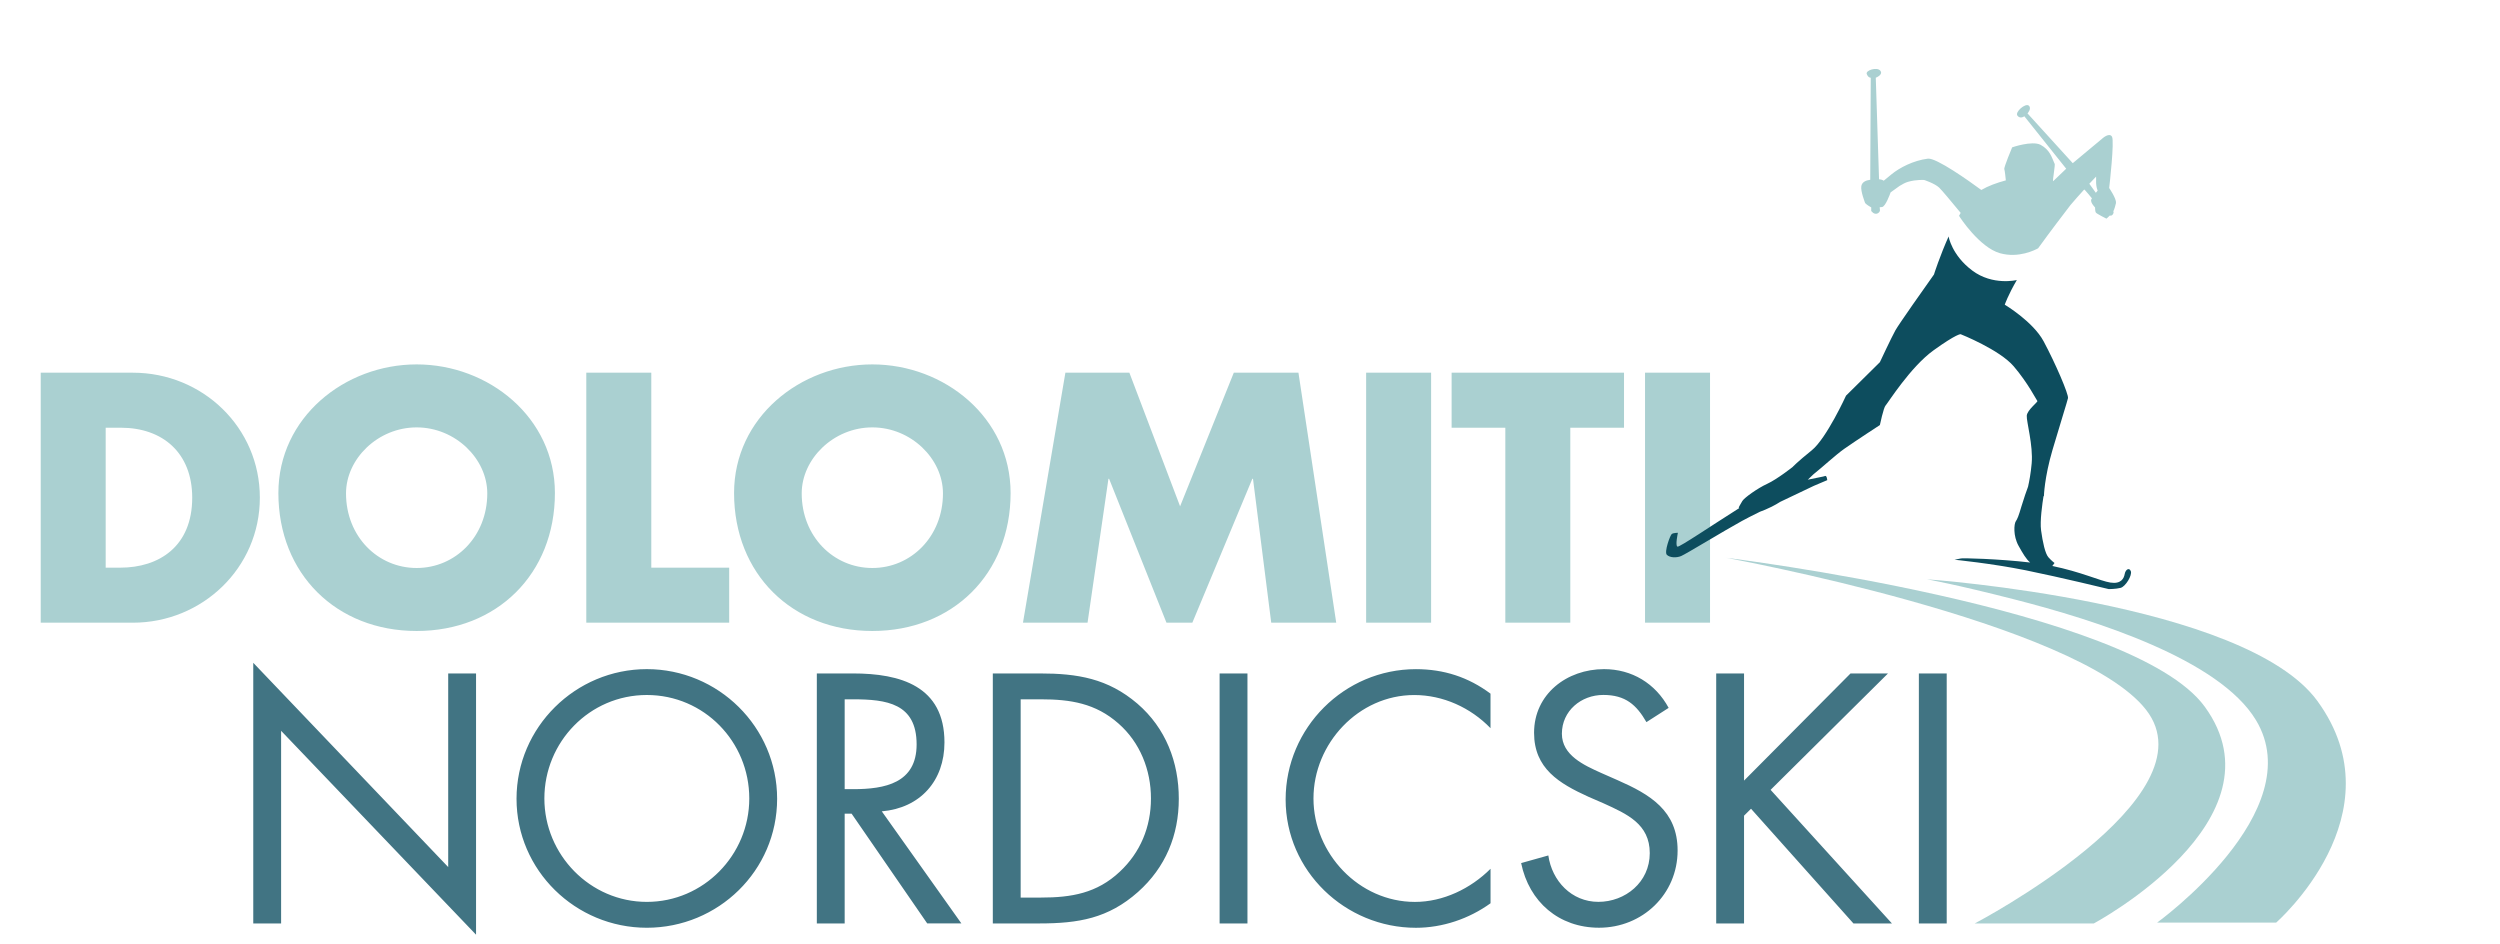
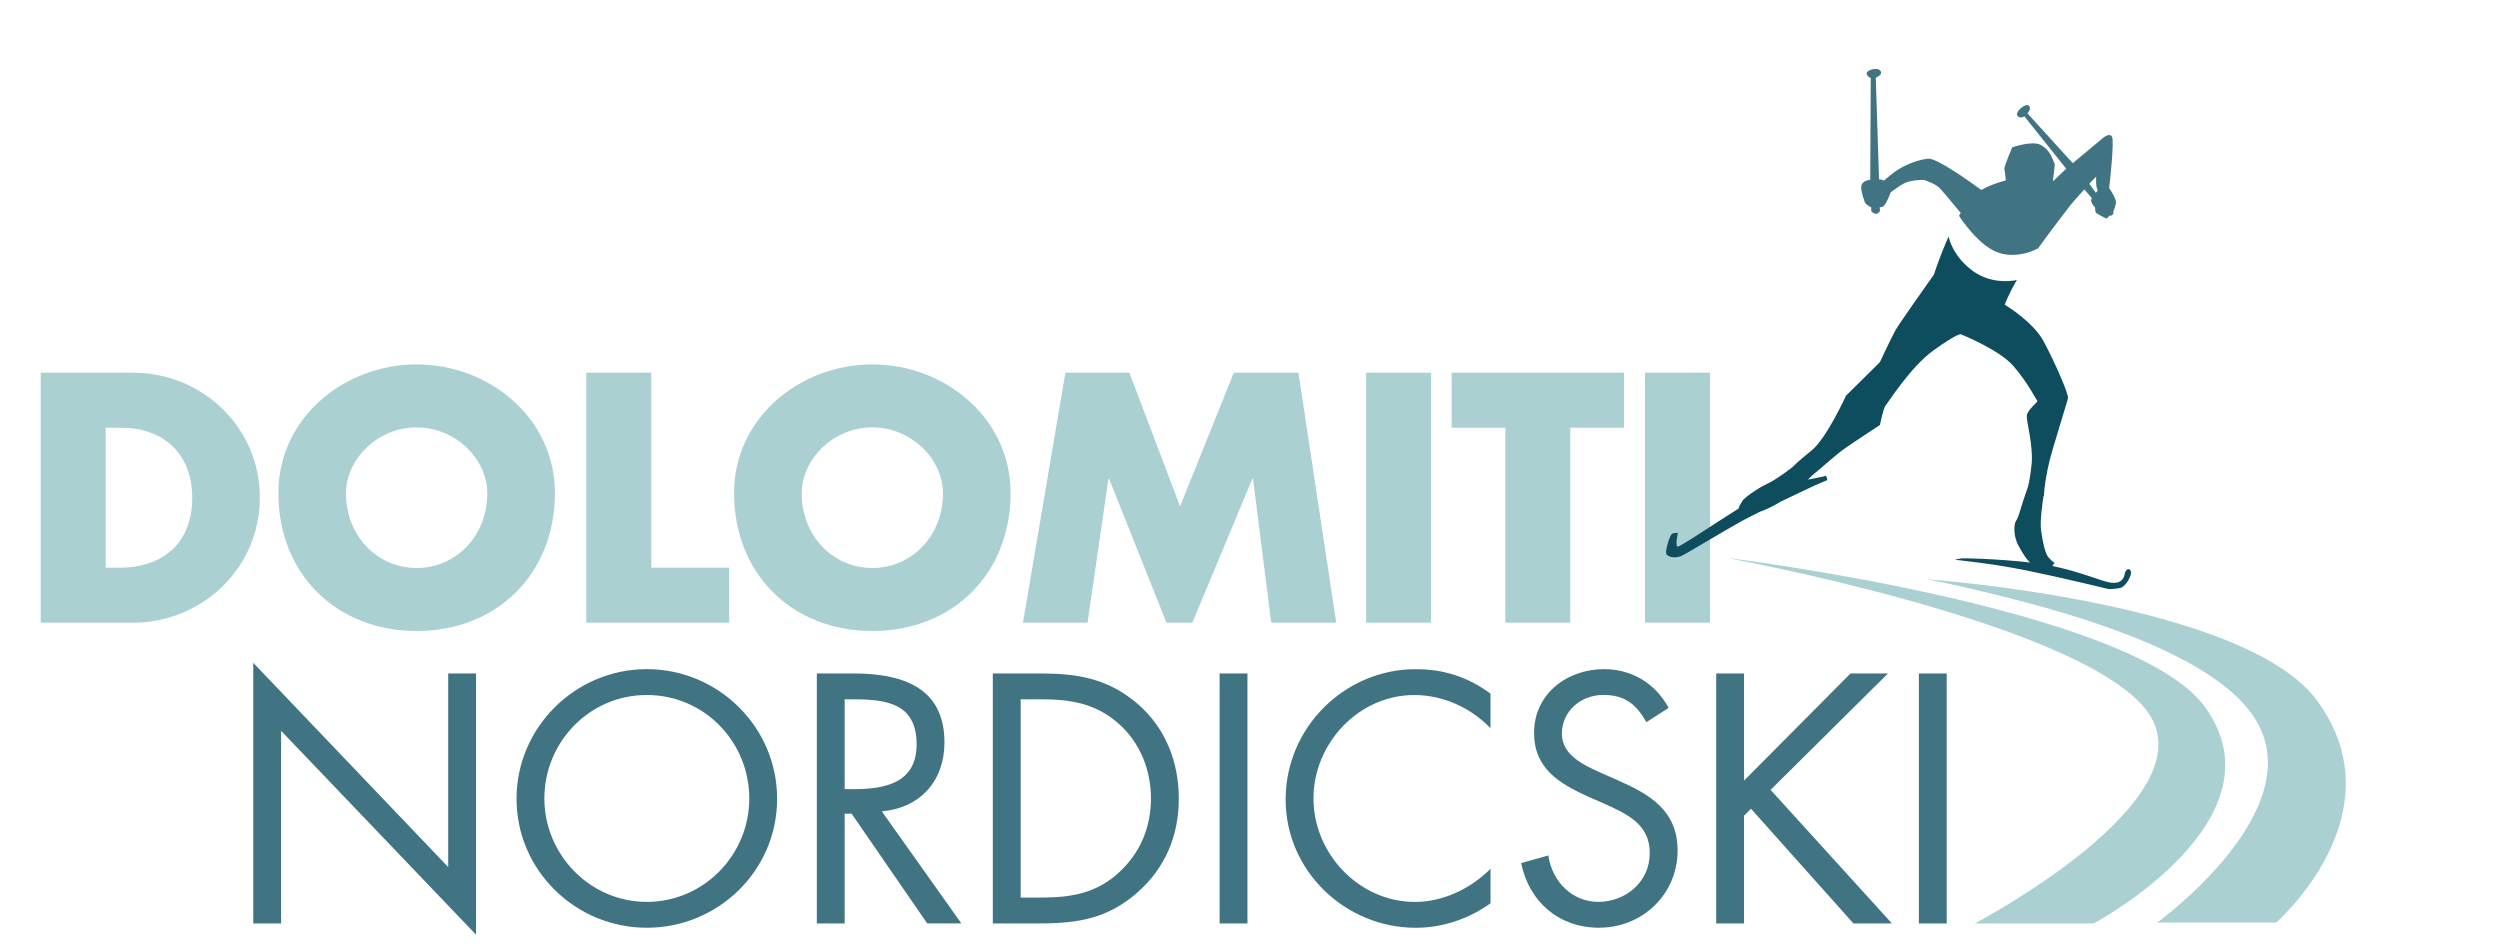
<svg xmlns="http://www.w3.org/2000/svg" viewBox="55 45 835 315" role="img" aria-label="Dolomiti NordicSki — logo per sfondo chiaro">
  <path fill="#AAD0D1" d="M626.15,169.48h-21.71v83.5h21.71v-83.5ZM579.48,187.86h17.94v-18.38h-57.58v18.38h17.94v65.11h21.7v-65.11ZM532.99,169.48h-21.7v83.5h21.7v-83.5ZM396.65,252.98h21.59l6.98-48.06h.22l19.16,48.06h8.64l20.04-48.06h.22l6.09,48.06h21.71l-12.62-83.5h-21.59l-17.94,44.63-16.94-44.63h-21.37l-14.17,83.5ZM346.36,187.75c12.96,0,23.59,10.52,23.59,22.04,0,14.4-10.63,24.92-23.59,24.92s-23.59-10.52-23.59-24.92c0-11.52,10.63-22.04,23.59-22.04M346.36,166.71c-24.03,0-46.18,17.72-46.18,42.97,0,27.02,19.38,46.07,46.18,46.07s46.18-19.05,46.18-46.07c0-25.25-22.15-42.97-46.18-42.97M272.52,169.48h-21.7v83.5h47.73v-18.38h-26.02v-65.11ZM194.16,187.75c12.96,0,23.59,10.52,23.59,22.04,0,14.4-10.63,24.92-23.59,24.92s-23.59-10.52-23.59-24.92c0-11.52,10.63-22.04,23.59-22.04M194.16,166.71c-24.03,0-46.18,17.72-46.18,42.97,0,27.02,19.38,46.07,46.18,46.07s46.18-19.05,46.18-46.07c0-25.25-22.15-42.97-46.18-42.97M90.3,187.86h5.09c13.95,0,23.81,8.42,23.81,23.37,0,16.28-11.07,23.37-24.03,23.37h-4.87v-46.73ZM68.6,252.98h30.78c23.14,0,42.41-18.27,42.41-41.75s-19.16-41.75-42.41-41.75h-30.78v83.5Z" />
  <path fill="#417483" d="M705.2,269.93h-9.3v83.5h9.3v-83.5ZM637.51,305.7v-35.77h-9.3v83.5h9.3v-35.99l2.33-2.32,34.22,38.32h12.85l-40.53-44.63,39.2-38.87h-12.51l-35.55,35.77ZM612.34,281.45c-4.43-8.19-12.29-12.96-21.59-12.96-12.4,0-23.37,8.31-23.37,21.26,0,11.96,8.42,16.94,18.16,21.37l5.09,2.21c7.75,3.54,15.39,6.87,15.39,16.61s-8.2,16.28-17.16,16.28-15.5-6.98-16.72-15.5l-9.08,2.55c2.66,12.96,12.62,21.59,26.02,21.59,14.51,0,26.24-11.19,26.24-25.8,0-13.29-9.19-18.71-20.04-23.48l-5.54-2.44c-5.65-2.55-13.07-5.87-13.07-13.07,0-7.64,6.42-12.96,13.84-12.96s11.07,3.32,14.4,9.08l7.42-4.76ZM552.84,276.69c-7.42-5.54-15.61-8.19-24.92-8.19-23.92,0-43.52,19.6-43.52,43.52s19.93,42.86,43.52,42.86c8.86,0,17.72-2.99,24.92-8.19v-11.52c-6.64,6.64-15.84,11.07-25.25,11.07-18.71,0-33.89-16.17-33.89-34.55s15.06-34.55,33.66-34.55c9.63,0,18.83,4.21,25.47,11.07v-11.52ZM471.65,269.93h-9.3v83.5h9.3v-83.5ZM395.9,344.79v-66.22h6.76c9.86,0,18.27,1.33,25.91,8.08,7.2,6.31,10.85,15.5,10.85,25.03s-3.54,18.05-10.41,24.47c-7.64,7.2-16.17,8.64-26.36,8.64h-6.76ZM386.6,353.43h15.5c13.07,0,23.03-1.66,33-10.52,9.19-8.19,13.62-18.94,13.62-31.12s-4.32-23.59-13.84-31.78c-9.86-8.42-20.04-10.08-32.56-10.08h-15.72v83.5ZM337.12,316.77h2.32l25.25,36.65h11.41l-26.58-37.43c12.85-1.11,20.93-10.19,20.93-23.03,0-18.83-14.73-23.03-30.56-23.03h-12.07v83.5h9.3v-36.65ZM337.12,278.57h2.77c11.19,0,21.26,1.33,21.26,15.06,0,12.96-10.63,14.95-21.15,14.95h-2.88v-30.01ZM271.04,277.13c19.16,0,34.22,15.62,34.22,34.55s-15.28,34.55-34.22,34.55-34.22-15.73-34.22-34.55,15.06-34.55,34.22-34.55M271.04,268.49c-23.81,0-43.52,19.38-43.52,43.3s19.71,43.08,43.52,43.08,43.52-19.05,43.52-43.08-19.71-43.3-43.52-43.3M139.59,353.43h9.3v-64.34l65.11,68.1v-87.26h-9.3v64.67l-65.11-68.22v87.04Z" />
  <path fill="#AAD0D1" d="M698.66,238.5s9.42,1.65,29.07,6.68c27.25,6.97,68.5,20.01,80.77,40.36,18.39,30.51-33.04,67.62-33.04,67.62h39.77s41.38-36.18,13.77-74.04c-24.17-33.14-130.34-40.63-130.34-40.63" />
  <path fill="#AAD0D1" d="M631.35,231.28s117.48,21.38,140.43,50.78c22.95,29.4-57.21,71.37-57.21,71.37h39.77s64.63-34.58,37.02-72.43c-24.17-33.14-160.01-49.71-160.01-49.71" />
-   <path fill="#AAD0D1" d="M755.61,108.68s-.15.14-.6.71l-2.18-3.02c1.76-1.9,2.27-2.39,2.27-2.39v2.22c.08,1.26.35,2.08.51,2.48h0ZM761.72,112.73c.21-1.34-2.25-4.93-2.25-4.93v-.05c.14-1.1,1.76-15.54.95-17.06-.82-1.53-3.06.42-3.06.42l-10.06,8.39-15.11-16.62s1.51-1.65.42-2.6c-1.09-.95-4.73,2.13-3.78,3.36.95,1.23,2.29.19,2.29.19l13.99,17.52-4.35,4.16c-.31-.02.83-5.84.46-5.85-.93-2.05-1.47-4.56-4.7-6.31-2.87-1.43-9.46.86-9.46.86,0,0-2.84,6.74-2.62,7.3.17.43.41,2.74.51,3.73-3.03.82-5.91,1.86-8.19,3.21-4.1-3.01-15.05-10.81-17.85-10.46-4.89.62-9.46,3.04-12.12,5.21l-2.64,2.17s-.39-.41-1.55-.5l-1.09-33.91s2.6-.99,1.51-2.35c-1.09-1.36-4.98-.11-4.53,1.09.5,1.34,1.34,1.26,1.34,1.26l-.17,34.08c-1.48.2-2.74.77-2.98,2.12-.3,1.71,1.29,5.68,1.29,5.68.54.63,2.02,1.43,2.02,1.43v1.18s1,1.49,2.27.76c.65-.43.65-.92.65-.92l-.09-1.07c.24-.02.48-.05.78-.07,1.15-.11,2.7-4.42,2.86-4.89.12-.1,3-2.16,3-2.16.95-.59,1.93-1.11,2.81-1.37,2.86-.82,5.42-.61,5.42-.61,0,0,3.45,1.11,4.99,2.54.84.79,4.28,4.91,7.19,8.45-.19.31-.37.64-.55.96.23.49,6.88,10.59,13.66,12.5,6.29,1.77,11.84-1.13,12.75-1.64,4.15-5.74,8.62-11.59,10.8-14.43,1.41-1.65,2.97-3.44,4.59-5.2.11-.12,2.59,2.95,2.59,2.95-.34.51-.39.67-.25.76-.09.65.65,1.59,1.29,2.28,0,.25.02,1.34.26,1.7.27.41,3.54,2.04,3.54,2.04,0,0,.52-.42,1.13-1.04.29.07.66.06.95-.31.56-.73.21-1.09.21-1.09.33-.49.86-2.49.92-2.86" />
+   <path fill="#417483" d="M755.61,108.68s-.15.14-.6.71l-2.18-3.02c1.76-1.9,2.27-2.39,2.27-2.39v2.22c.08,1.26.35,2.08.51,2.48h0ZM761.72,112.73c.21-1.34-2.25-4.93-2.25-4.93v-.05c.14-1.1,1.76-15.54.95-17.06-.82-1.53-3.06.42-3.06.42l-10.06,8.39-15.11-16.62s1.51-1.65.42-2.6c-1.09-.95-4.73,2.13-3.78,3.36.95,1.23,2.29.19,2.29.19l13.99,17.52-4.35,4.16c-.31-.02.83-5.84.46-5.85-.93-2.05-1.47-4.56-4.7-6.31-2.87-1.43-9.46.86-9.46.86,0,0-2.84,6.74-2.62,7.3.17.43.41,2.74.51,3.73-3.03.82-5.91,1.86-8.19,3.21-4.1-3.01-15.05-10.81-17.85-10.46-4.89.62-9.46,3.04-12.12,5.21l-2.64,2.17s-.39-.41-1.55-.5l-1.09-33.91s2.6-.99,1.51-2.35c-1.09-1.36-4.98-.11-4.53,1.09.5,1.34,1.34,1.26,1.34,1.26l-.17,34.08c-1.48.2-2.74.77-2.98,2.12-.3,1.71,1.29,5.68,1.29,5.68.54.63,2.02,1.43,2.02,1.43v1.18s1,1.49,2.27.76c.65-.43.65-.92.65-.92l-.09-1.07c.24-.02.48-.05.78-.07,1.15-.11,2.7-4.42,2.86-4.89.12-.1,3-2.16,3-2.16.95-.59,1.93-1.11,2.81-1.37,2.86-.82,5.42-.61,5.42-.61,0,0,3.45,1.11,4.99,2.54.84.79,4.28,4.91,7.19,8.45-.19.31-.37.64-.55.96.23.49,6.88,10.59,13.66,12.5,6.29,1.77,11.84-1.13,12.75-1.64,4.15-5.74,8.62-11.59,10.8-14.43,1.41-1.65,2.97-3.44,4.59-5.2.11-.12,2.59,2.95,2.59,2.95-.34.51-.39.67-.25.76-.09.65.65,1.59,1.29,2.28,0,.25.02,1.34.26,1.7.27.41,3.54,2.04,3.54,2.04,0,0,.52-.42,1.13-1.04.29.07.66.06.95-.31.56-.73.21-1.09.21-1.09.33-.49.86-2.49.92-2.86" />
  <path fill="#0D4D5E" d="M766.69,235.77c-.54-1.36-1.77-.54-2.04.95-.27,1.5-1.23,3.41-4.77,2.86-3.38-.52-9.89-3.62-19.57-5.57.13-.01.22-.02.22-.02l.68-.95s-.95-.68-2.04-1.91c-1.09-1.23-1.91-5.04-2.45-8.99-.43-3.15.44-9.07.81-11.38.05-.03.14-.07.14-.07,0,0,.14-6.13,2.86-15.4,2.73-9.27,4.91-16.08,5.18-17.31.27-1.23-4.2-11.64-8.15-19-3.54-6.59-12.97-12.21-12.97-12.21,0,0,1.04-3.12,4.1-8.36l-.08.12s-8.02,1.98-14.89-3.18c-6.87-5.16-7.88-11.34-7.88-11.34,0,0,.05-.12.12-.31-3.02,6.71-5.03,12.98-5.01,12.98-2.92,4.11-11.76,16.62-12.89,18.66-1.36,2.45-5.18,10.63-5.18,10.63l-11.31,11.18s-6.54,14.31-11.45,18.26c-4.91,3.95-6.41,5.59-6.41,5.59,0,0-5.18,4.09-8.45,5.59-3.27,1.5-7.63,4.64-8.31,5.73-.68,1.09-1.23,2.18-1.23,2.18l.2.2c-9.05,5.7-19.96,13.11-20.64,12.88-.82-.27.14-4.63.14-4.63,0,0-1.5,0-2.05.41-.54.41-2.59,6-1.64,6.95.96.95,3.14,1.09,4.77.41,1.64-.68,14.58-8.59,20.31-11.72,1.4-.77,3.56-1.87,6.02-3.08,1.14-.41,2.44-.95,3.93-1.69,1.06-.53,1.98-1.07,2.83-1.61,5.83-2.81,11.21-5.34,11.21-5.34l4.5-1.91s-.14-1.77-.82-1.36c-.27.16-2.51.51-5.68,1.21.74-.7,1.44-1.37,1.91-1.82,2.97-2.35,7.49-6.55,10.31-8.52,4.09-2.86,11.86-7.91,11.86-7.91,0,0,1.23-5.86,1.91-6.54.68-.68,8.27-12.86,16.04-18.44,7.77-5.59,9.02-5.37,9.02-5.37,0,0,12.96,5.14,17.73,10.73,4.77,5.59,7.63,11.31,7.9,11.59.27.27-3.41,3-3.54,4.9-.14,1.91,2.18,9.95,1.64,15.95-.3,3.34-.82,6.02-1.21,7.76-.42,1.13-1.47,4.08-2.2,6.55-.95,3.27-1.36,4.23-1.91,5.04-.55.82-.95,4.77.95,8.18,1.42,2.54,2.54,4.46,3.86,5.56-10.36-1.22-23.22-1.57-23.22-1.34l-2.04.41s12.4,1.23,23.85,3.54c11.45,2.32,27.67,6.27,27.67,6.27,0,0,2.32,0,3.95-.41,1.64-.41,3.95-4.22,3.41-5.59" />
</svg>
